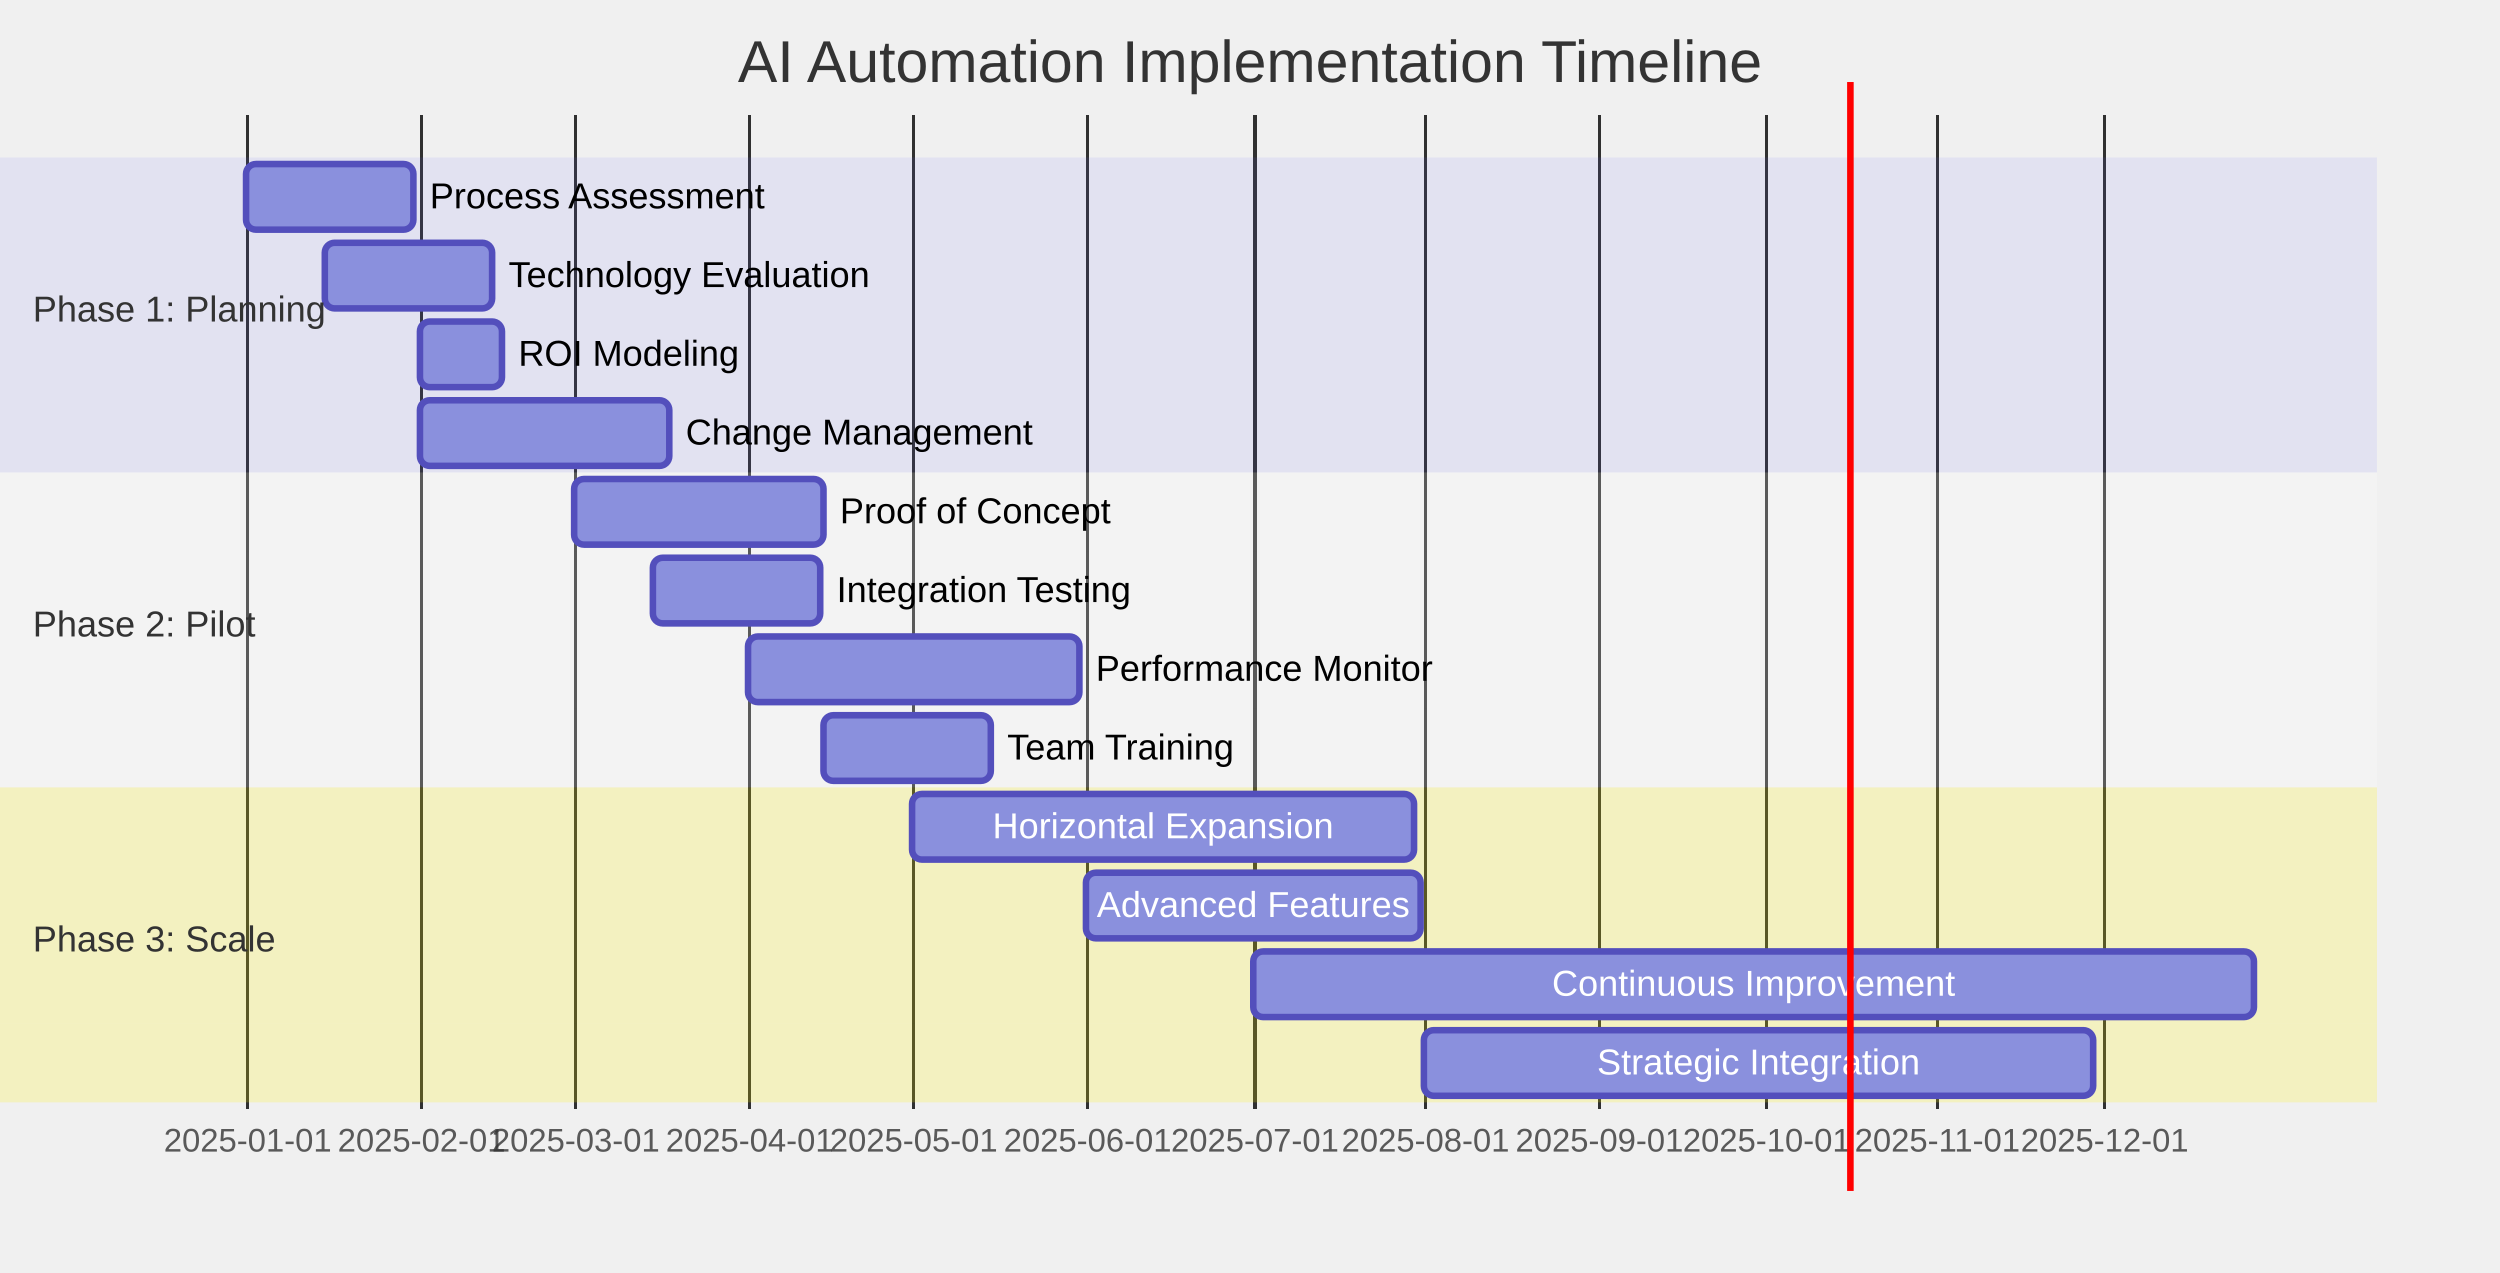
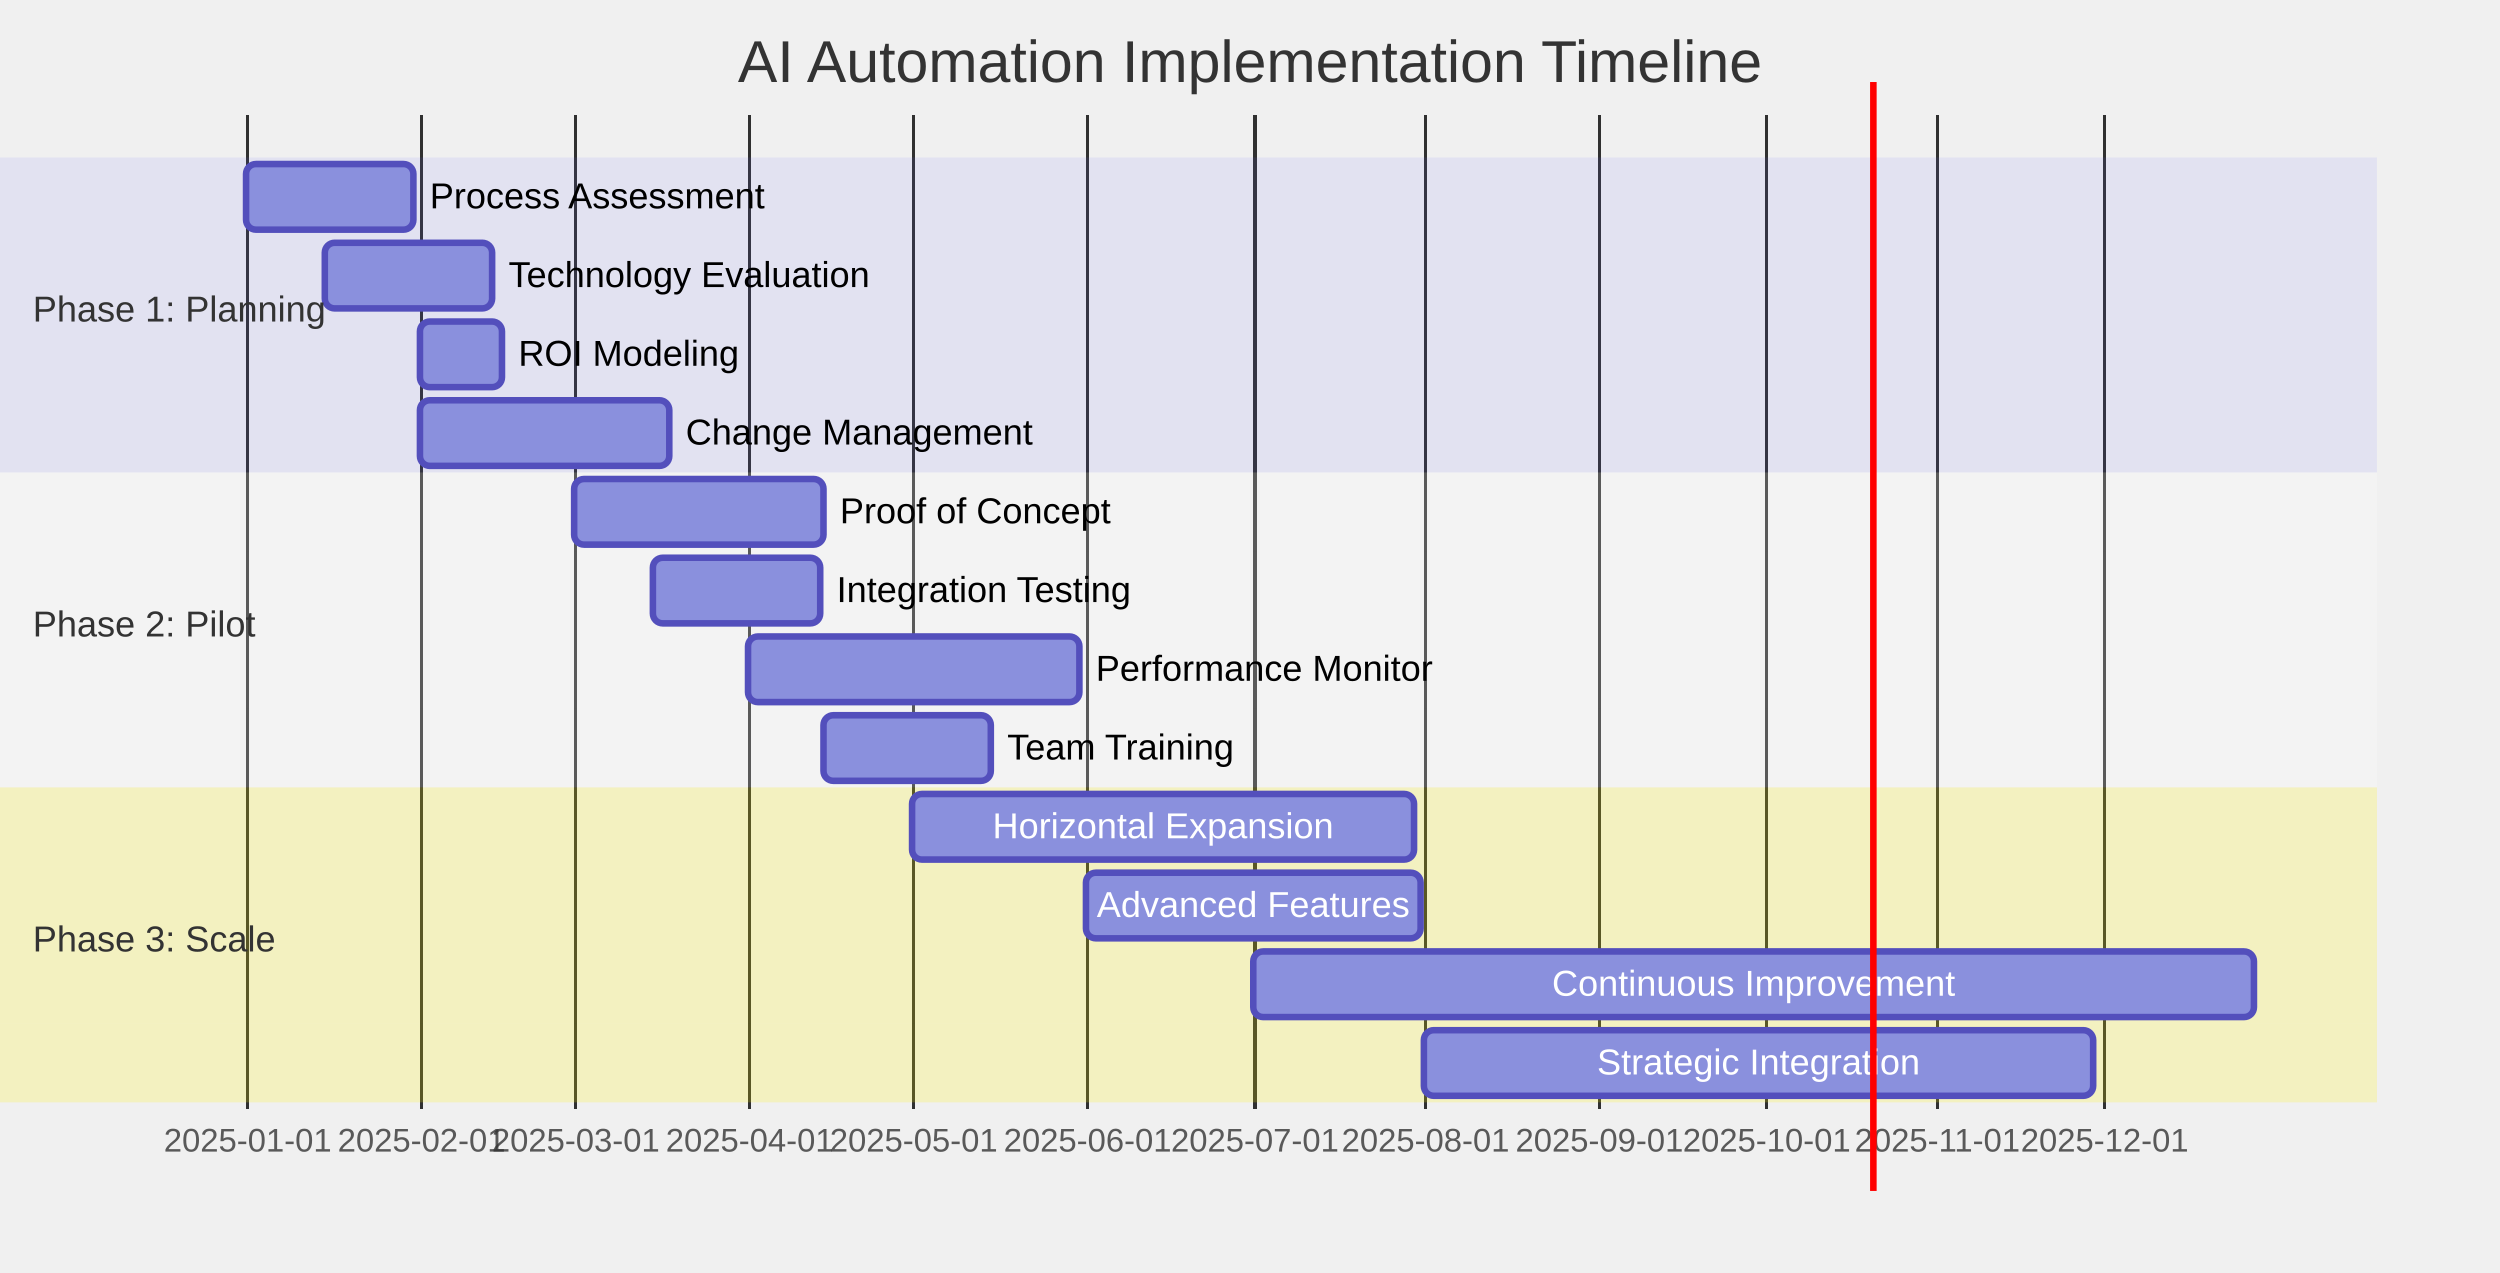
<svg xmlns="http://www.w3.org/2000/svg" aria-roledescription="gantt" role="graphics-document document" style="max-width: 762px; background-color: transparent;" viewBox="0 0 762 388" width="100%" id="my-svg">
  <style>#my-svg{font-family:"trebuchet ms",verdana,arial,sans-serif;font-size:16px;fill:#333;}#my-svg .error-icon{fill:#552222;}#my-svg .error-text{fill:#552222;stroke:#552222;}#my-svg .edge-thickness-normal{stroke-width:2px;}#my-svg .edge-thickness-thick{stroke-width:3.5px;}#my-svg .edge-pattern-solid{stroke-dasharray:0;}#my-svg .edge-pattern-dashed{stroke-dasharray:3;}#my-svg .edge-pattern-dotted{stroke-dasharray:2;}#my-svg .marker{fill:#333333;stroke:#333333;}#my-svg .marker.cross{stroke:#333333;}#my-svg svg{font-family:"trebuchet ms",verdana,arial,sans-serif;font-size:16px;}#my-svg .mermaid-main-font{font-family:var(--mermaid-font-family, "trebuchet ms", verdana, arial, sans-serif);}#my-svg .exclude-range{fill:#eeeeee;}#my-svg .section{stroke:none;opacity:0.2;}#my-svg .section0{fill:rgba(102, 102, 255, 0.49);}#my-svg .section2{fill:#fff400;}#my-svg .section1,#my-svg .section3{fill:white;opacity:0.2;}#my-svg .sectionTitle0{fill:#333;}#my-svg .sectionTitle1{fill:#333;}#my-svg .sectionTitle2{fill:#333;}#my-svg .sectionTitle3{fill:#333;}#my-svg .sectionTitle{text-anchor:start;font-family:var(--mermaid-font-family, "trebuchet ms", verdana, arial, sans-serif);}#my-svg .grid .tick{stroke:lightgrey;opacity:0.8;shape-rendering:crispEdges;}#my-svg .grid .tick text{font-family:"trebuchet ms",verdana,arial,sans-serif;fill:#333;}#my-svg .grid path{stroke-width:0;}#my-svg .today{fill:none;stroke:red;stroke-width:2px;}#my-svg .task{stroke-width:2;}#my-svg .taskText{text-anchor:middle;font-family:var(--mermaid-font-family, "trebuchet ms", verdana, arial, sans-serif);}#my-svg .taskTextOutsideRight{fill:black;text-anchor:start;font-family:var(--mermaid-font-family, "trebuchet ms", verdana, arial, sans-serif);}#my-svg .taskTextOutsideLeft{fill:black;text-anchor:end;}#my-svg .task.clickable{cursor:pointer;}#my-svg .taskText.clickable{cursor:pointer;fill:#003163!important;font-weight:bold;}#my-svg .taskTextOutsideLeft.clickable{cursor:pointer;fill:#003163!important;font-weight:bold;}#my-svg .taskTextOutsideRight.clickable{cursor:pointer;fill:#003163!important;font-weight:bold;}#my-svg .taskText0,#my-svg .taskText1,#my-svg .taskText2,#my-svg .taskText3{fill:white;}#my-svg .task0,#my-svg .task1,#my-svg .task2,#my-svg .task3{fill:#8a90dd;stroke:#534fbc;}#my-svg .taskTextOutside0,#my-svg .taskTextOutside2{fill:black;}#my-svg .taskTextOutside1,#my-svg .taskTextOutside3{fill:black;}#my-svg .active0,#my-svg .active1,#my-svg .active2,#my-svg .active3{fill:#bfc7ff;stroke:#534fbc;}#my-svg .activeText0,#my-svg .activeText1,#my-svg .activeText2,#my-svg .activeText3{fill:black!important;}#my-svg .done0,#my-svg .done1,#my-svg .done2,#my-svg .done3{stroke:grey;fill:lightgrey;stroke-width:2;}#my-svg .doneText0,#my-svg .doneText1,#my-svg .doneText2,#my-svg .doneText3{fill:black!important;}#my-svg .crit0,#my-svg .crit1,#my-svg .crit2,#my-svg .crit3{stroke:#ff8888;fill:red;stroke-width:2;}#my-svg .activeCrit0,#my-svg .activeCrit1,#my-svg .activeCrit2,#my-svg .activeCrit3{stroke:#ff8888;fill:#bfc7ff;stroke-width:2;}#my-svg .doneCrit0,#my-svg .doneCrit1,#my-svg .doneCrit2,#my-svg .doneCrit3{stroke:#ff8888;fill:lightgrey;stroke-width:2;cursor:pointer;shape-rendering:crispEdges;}#my-svg .milestone{transform:rotate(45deg) scale(0.8,0.8);}#my-svg .milestoneText{font-style:italic;}#my-svg .doneCritText0,#my-svg .doneCritText1,#my-svg .doneCritText2,#my-svg .doneCritText3{fill:black!important;}#my-svg .activeCritText0,#my-svg .activeCritText1,#my-svg .activeCritText2,#my-svg .activeCritText3{fill:black!important;}#my-svg .titleText{text-anchor:middle;font-size:18px;fill:#333;font-family:var(--mermaid-font-family, "trebuchet ms", verdana, arial, sans-serif);}#my-svg :root{--mermaid-font-family:"trebuchet ms",verdana,arial,sans-serif;}</style>
  <g />
  <g text-anchor="middle" font-family="sans-serif" font-size="10" fill="none" transform="translate(75, 338)" class="grid">
    <path d="M0.5,-303V0.5H612.5V-303" stroke="currentColor" class="domain" />
    <g transform="translate(0.5,0)" opacity="1" class="tick">
      <line y2="-303" stroke="currentColor" />
      <text style="text-anchor: middle;" font-size="10" stroke="none" dy="1em" y="3" fill="#000">2025-01-01</text>
    </g>
    <g transform="translate(53.5,0)" opacity="1" class="tick">
      <line y2="-303" stroke="currentColor" />
      <text style="text-anchor: middle;" font-size="10" stroke="none" dy="1em" y="3" fill="#000">2025-02-01</text>
    </g>
    <g transform="translate(100.5,0)" opacity="1" class="tick">
      <line y2="-303" stroke="currentColor" />
      <text style="text-anchor: middle;" font-size="10" stroke="none" dy="1em" y="3" fill="#000">2025-03-01</text>
    </g>
    <g transform="translate(153.5,0)" opacity="1" class="tick">
      <line y2="-303" stroke="currentColor" />
      <text style="text-anchor: middle;" font-size="10" stroke="none" dy="1em" y="3" fill="#000">2025-04-01</text>
    </g>
    <g transform="translate(203.5,0)" opacity="1" class="tick">
      <line y2="-303" stroke="currentColor" />
      <text style="text-anchor: middle;" font-size="10" stroke="none" dy="1em" y="3" fill="#000">2025-05-01</text>
    </g>
    <g transform="translate(256.5,0)" opacity="1" class="tick">
      <line y2="-303" stroke="currentColor" />
      <text style="text-anchor: middle;" font-size="10" stroke="none" dy="1em" y="3" fill="#000">2025-06-01</text>
    </g>
    <g transform="translate(307.5,0)" opacity="1" class="tick">
      <line y2="-303" stroke="currentColor" />
      <text style="text-anchor: middle;" font-size="10" stroke="none" dy="1em" y="3" fill="#000">2025-07-01</text>
    </g>
    <g transform="translate(359.5,0)" opacity="1" class="tick">
      <line y2="-303" stroke="currentColor" />
      <text style="text-anchor: middle;" font-size="10" stroke="none" dy="1em" y="3" fill="#000">2025-08-01</text>
    </g>
    <g transform="translate(412.5,0)" opacity="1" class="tick">
      <line y2="-303" stroke="currentColor" />
      <text style="text-anchor: middle;" font-size="10" stroke="none" dy="1em" y="3" fill="#000">2025-09-01</text>
    </g>
    <g transform="translate(463.5,0)" opacity="1" class="tick">
      <line y2="-303" stroke="currentColor" />
      <text style="text-anchor: middle;" font-size="10" stroke="none" dy="1em" y="3" fill="#000">2025-10-01</text>
    </g>
    <g transform="translate(515.5,0)" opacity="1" class="tick">
      <line y2="-303" stroke="currentColor" />
      <text style="text-anchor: middle;" font-size="10" stroke="none" dy="1em" y="3" fill="#000">2025-11-01</text>
    </g>
    <g transform="translate(566.5,0)" opacity="1" class="tick">
      <line y2="-303" stroke="currentColor" />
      <text style="text-anchor: middle;" font-size="10" stroke="none" dy="1em" y="3" fill="#000">2025-12-01</text>
    </g>
  </g>
  <g>
    <rect class="section section0" height="24" width="724.5" y="48" x="0" />
    <rect class="section section0" height="24" width="724.5" y="72" x="0" />
    <rect class="section section0" height="24" width="724.5" y="96" x="0" />
    <rect class="section section0" height="24" width="724.5" y="120" x="0" />
    <rect class="section section1" height="24" width="724.5" y="144" x="0" />
    <rect class="section section1" height="24" width="724.5" y="168" x="0" />
    <rect class="section section1" height="24" width="724.5" y="192" x="0" />
    <rect class="section section1" height="24" width="724.5" y="216" x="0" />
    <rect class="section section2" height="24" width="724.5" y="240" x="0" />
    <rect class="section section2" height="24" width="724.5" y="264" x="0" />
    <rect class="section section2" height="24" width="724.5" y="288" x="0" />
    <rect class="section section2" height="24" width="724.5" y="312" x="0" />
  </g>
  <g>
    <rect class="task task0" transform-origin="100.5px 60px" height="20" width="51" y="50" x="75" ry="3" rx="3" id="task1" />
    <rect class="task task0" transform-origin="124.5px 84px" height="20" width="51" y="74" x="99" ry="3" rx="3" id="task2" />
    <rect class="task task0" transform-origin="140.5px 108px" height="20" width="25" y="98" x="128" ry="3" rx="3" id="task3" />
    <rect class="task task0" transform-origin="166px 132px" height="20" width="76" y="122" x="128" ry="3" rx="3" id="task4" />
    <rect class="task task1" transform-origin="213px 156px" height="20" width="76" y="146" x="175" ry="3" rx="3" id="task5" />
    <rect class="task task1" transform-origin="224.5px 180px" height="20" width="51" y="170" x="199" ry="3" rx="3" id="task6" />
    <rect class="task task1" transform-origin="278.5px 204px" height="20" width="101" y="194" x="228" ry="3" rx="3" id="task7" />
    <rect class="task task1" transform-origin="276.5px 228px" height="20" width="51" y="218" x="251" ry="3" rx="3" id="task8" />
    <rect class="task task2" transform-origin="354.5px 252px" height="20" width="153" y="242" x="278" ry="3" rx="3" id="task9" />
    <rect class="task task2" transform-origin="382px 276px" height="20" width="102" y="266" x="331" ry="3" rx="3" id="task10" />
    <rect class="task task2" transform-origin="534.5px 300px" height="20" width="305" y="290" x="382" ry="3" rx="3" id="task11" />
    <rect class="task task2" transform-origin="536px 324px" height="20" width="204" y="314" x="434" ry="3" rx="3" id="task12" />
    <text class="taskTextOutsideRight taskTextOutside0  width-102.09375" y="63.5" x="131" font-size="11" id="task1-text">Process Assessment     </text>
    <text class="taskTextOutsideRight taskTextOutside0  width-110.078125" y="87.5" x="155" font-size="11" id="task2-text">Technology Evaluation  </text>
    <text class="taskTextOutsideRight taskTextOutside0  width-67.265625" y="111.5" x="158" font-size="11" id="task3-text">ROI Modeling          </text>
    <text class="taskTextOutsideRight taskTextOutside0  width-105.796875" y="135.5" x="209" font-size="11" id="task4-text">Change Management     </text>
    <text class="taskTextOutsideRight taskTextOutside1  width-82.5625" y="159.5" x="256" font-size="11" id="task5-text">Proof of Concept      </text>
    <text class="taskTextOutsideRight taskTextOutside1  width-89.703125" y="183.5" x="255" font-size="11" id="task6-text">Integration Testing   </text>
    <text class="taskTextOutsideRight taskTextOutside1  width-103.04296875" y="207.5" x="334" font-size="11" id="task7-text">Performance Monitor   </text>
    <text class="taskTextOutsideRight taskTextOutside1  width-69.09375" y="231.5" x="307" font-size="11" id="task8-text">Team Training         </text>
    <text class="taskText taskText2  width-103.953125" y="255.5" x="354.5" font-size="11" id="task9-text">Horizontal Expansion  </text>
    <text class="taskText taskText2  width-95.890625" y="279.5" x="382" font-size="11" id="task10-text">Advanced Features     </text>
    <text class="taskText taskText2  width-122.90625" y="303.5" x="534.5" font-size="11" id="task11-text">Continuous Improvement</text>
    <text class="taskText taskText2  width-98.453125" y="327.5" x="536" font-size="11" id="task12-text">Strategic Integration </text>
  </g>
  <g>
    <text class="sectionTitle sectionTitle0" font-size="11" y="98" x="10" dy="0em">
      <tspan x="10" alignment-baseline="central">Phase 1: Planning</tspan>
    </text>
    <text class="sectionTitle sectionTitle1" font-size="11" y="194" x="10" dy="0em">
      <tspan x="10" alignment-baseline="central">Phase 2: Pilot</tspan>
    </text>
    <text class="sectionTitle sectionTitle2" font-size="11" y="290" x="10" dy="0em">
      <tspan x="10" alignment-baseline="central">Phase 3: Scale</tspan>
    </text>
  </g>
  <g class="today">
-     <line class="today" y2="363" y1="25" x2="564" x1="564" />
+     <line class="today" y2="363" y1="25" x2="571" x1="571" />
  </g>
  <text class="titleText" y="25" x="381">AI Automation Implementation Timeline</text>
</svg>
